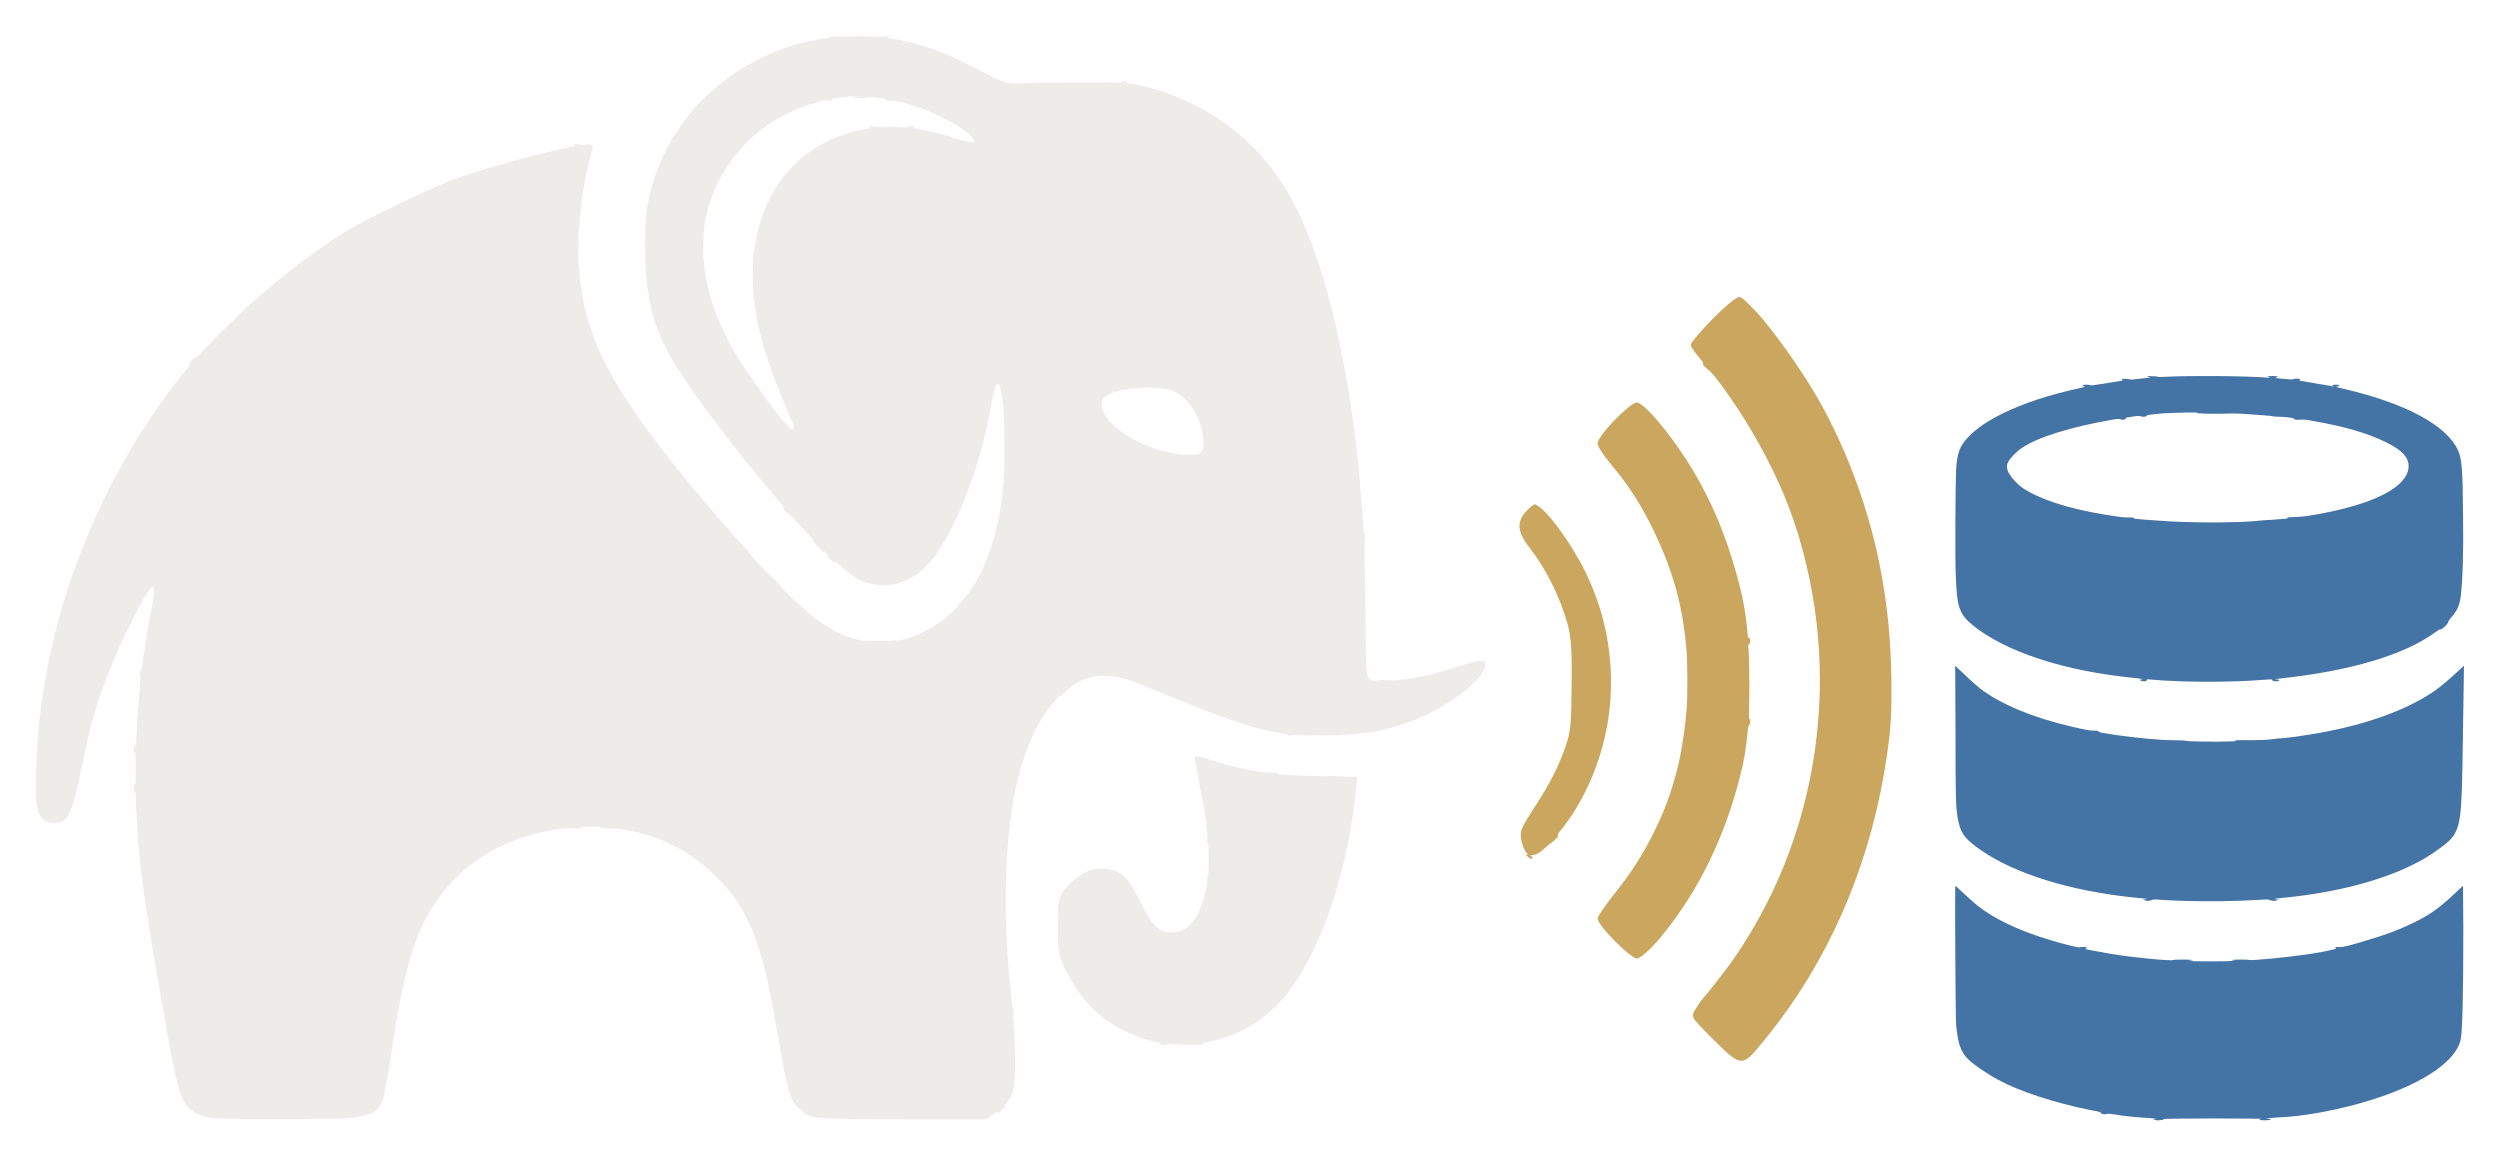
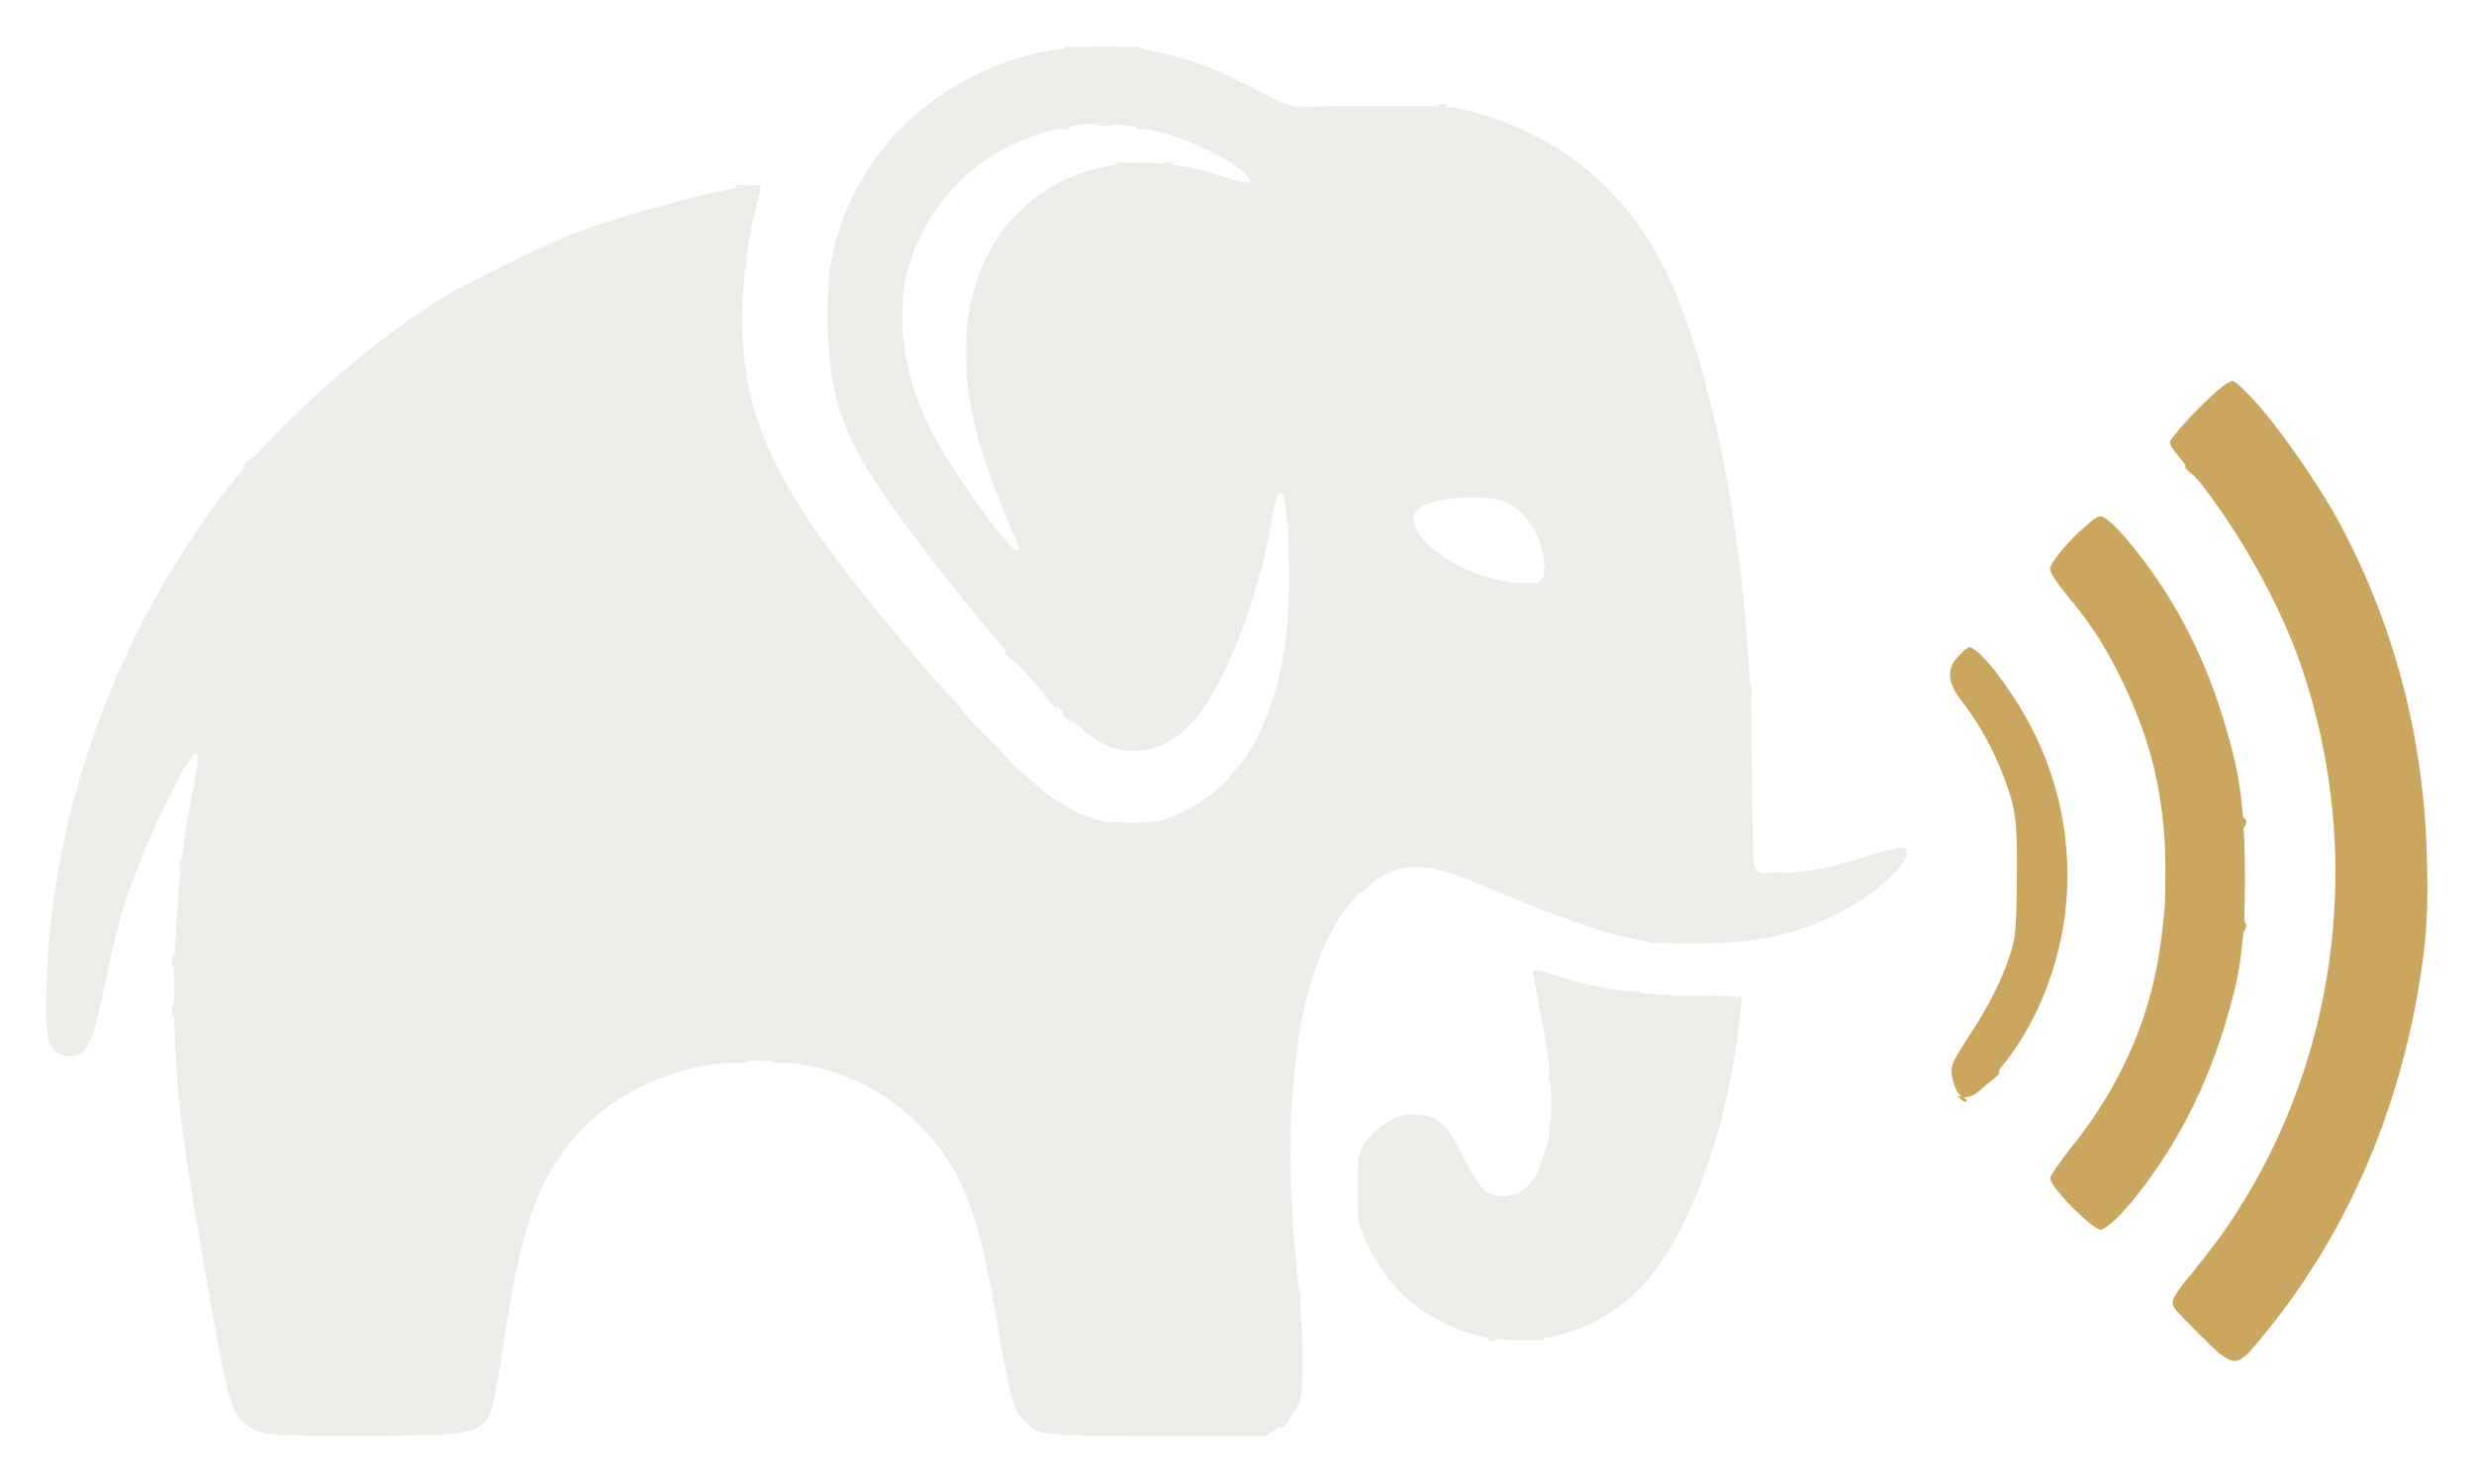
- <svg xmlns="http://www.w3.org/2000/svg" viewBox="621.7 320.2 831.5 384.7" role="img" aria-label="pg-probe">
+ <svg xmlns="http://www.w3.org/2000/svg" viewBox="621.7 320.2 641.2 384.7" role="img" aria-label="pg-probe">
  <path fill="#eeece9" fill-rule="evenodd" d="M697.1 692.3C693.1 692.2 690.3 691.9 688.8 691.3C687.2 690.8 685.2 689.5 684.2 688.4C681.6 685.6 680.3 680.7 676.7 660.3C669.4 619.1 667.7 606.6 667 589.2C666.9 586.9 666.8 584.6 666.8 584C666.8 582.9 666.8 582.9 666.6 583.8C666.4 584.2 666.4 584.2 666.3 583.4C666.1 581.9 666.4 579.9 666.7 581C666.8 581.1 666.8 578.7 666.8 575.6C666.8 572.5 666.8 570 666.8 570.1C666.7 570.2 666.6 570.5 666.6 570.8C666.4 571.2 666.4 571.2 666.3 570.4C666.2 569.4 666.3 567.7 666.5 567.7C666.6 567.7 666.7 567.9 666.8 568.3C666.9 569.5 667 569.4 667 567.8C667 564.4 667.9 551.8 668.4 546.5C668.5 545.8 668.5 545.5 668.4 545.5C668.2 545.5 668.2 545.1 668.2 544.4C668.2 543.3 668.3 543.1 668.6 543.3C668.7 543.5 668.8 543 669 541.7C669.5 537.4 670.4 531.4 671.4 526.4C672.7 519.8 672.9 518.9 672.9 517.2C672.9 516.1 672.9 515.8 672.6 515.6C672.4 515.3 672.3 515.3 671.7 516C670.7 517.1 668.5 520.9 665.6 526.7C662.4 533 660.7 536.8 658.6 542.1C653.8 554.1 652.3 558.9 648.9 575.3C646.2 588.5 644.8 592.2 642.3 593.5C641.3 594.1 638.5 594.1 637.3 593.6C635.3 592.6 634.3 590.7 633.8 586.8C633.5 583.6 633.7 573.1 634.2 566.4C636.8 532.6 647.8 498.5 666 468.3C671.5 459.2 677.8 450.2 683.1 443.8C685.1 441.5 685.7 440.6 684.8 441.4C684.3 441.9 684.3 441.6 684.8 440.9C685.6 439.9 686.6 439 686.9 439.1C687 439.1 688 438.2 689.5 436.5C692.9 433 700.9 425 704.7 421.6C715.4 412 726.4 403.6 736.5 397.3C742.3 393.7 761.7 384.2 770.7 380.6C778.2 377.6 796.6 372.3 809 369.6C811.2 369.2 812.9 368.8 813 368.8C813 368.7 812.9 368.6 812.7 368.6C812.5 368.5 812.4 368.4 812.4 368.3C812.6 368.1 814.6 368.1 814.8 368.3C814.9 368.4 815.5 368.4 816.4 368.3C817.5 368.2 818.1 368.2 818.4 368.3C819.1 368.6 819.1 368.7 817.5 374.4C816.1 379.5 814.7 389.3 814.2 397C813.9 400.6 814 407.3 814.4 411.3C816.6 434.1 826 451.3 855.7 486.7C860.8 492.7 866.6 499.4 867.5 500.3C869.8 502.5 870.7 503.4 870.6 503.6C870.4 504 875.9 509.9 879.7 513.3C880.4 514 881.3 515 881.6 515.4C882.2 516.3 886.4 520.5 887.2 521C887.4 521.1 888.3 522 889.3 522.8C892.2 525.6 896.1 528.3 899.7 530.2C903.9 532.3 907.5 533.4 910.1 533.3C910.7 533.3 912.8 533.4 914.8 533.4C916.8 533.4 918.4 533.4 918.4 533.3C918.5 533.2 919.1 533.2 919.9 533.2C921.5 533.2 923.5 532.7 925.5 531.9C927.6 531 930.9 529.4 932.5 528.3C935.6 526.4 939.8 522.8 940.3 521.7C940.4 521.4 941.1 520.5 941.9 519.7C945.1 516.6 949 509.5 951.3 502.3C953.7 495.2 955.1 487.3 955.7 477.2C955.9 473.4 955.8 460 955.5 456.7C955 451 954.3 447.8 953.6 447.8C952.9 447.8 952.3 449.7 951.3 455C950.2 461.5 949.3 465.3 947.8 470.7C943.9 484.4 938.5 496.8 933.2 504.4C931.6 506.7 928.8 509.6 926.9 511C925 512.4 922.1 513.7 920.1 514.3C916.6 515.2 912.8 515 909.4 513.8C906.7 512.8 904.6 511.4 901 508.2C900 507.3 899.2 506.7 899.2 506.8C899.2 506.8 899.3 507 899.4 507.2C900 507.8 899.5 507.6 898.6 506.9C897.2 505.7 896.9 505.4 897.1 505.1C897.3 504.9 897.1 504.7 896.5 504.1C895.8 503.5 895.7 503.3 895.7 503.6C895.8 503.8 895.8 504 895.7 504C895.6 504 893.5 502 892.8 501.1C892.1 500.2 892 500 892.5 500.1C892.6 500.2 892.1 499.5 891.2 498.7C890.4 497.8 888.7 495.9 887.3 494.4C886 493 884.9 491.8 884.8 491.8C884.6 491.7 883.2 490.6 882.5 489.9C882 489.4 881.9 488.9 882.5 489.1C882.6 489.2 882.2 488.6 881.6 487.9C868.9 473.2 853.3 452.8 847.2 443C840.2 431.7 837.5 423.6 836.5 410.4C836.1 406 836.2 394.9 836.6 391.8C838.3 377.6 844.6 364.5 854.7 354C858.6 350.1 862.1 347.2 866.5 344.2C873.6 339.6 880.5 336.5 888.3 334.5C890.8 333.8 896.4 332.8 897.4 332.8C897.8 332.8 897.8 332.8 897.7 332.6C897.5 332.4 897.6 332.4 898.3 332.3C898.7 332.3 899.5 332.3 899.9 332.3C900.4 332.4 902.2 332.4 904.1 332.3C906.4 332.2 908.4 332.2 910.8 332.3C912.7 332.4 914.6 332.4 915.1 332.4C915.6 332.3 916.3 332.3 916.8 332.3C917.5 332.4 917.6 332.5 917.2 332.6C916.8 332.8 916.8 332.8 917.6 332.9C923.4 333.8 930.4 335.7 936.4 338.2C939.1 339.4 943.8 341.6 950.3 345C954.3 347.1 956.4 347.8 958.4 347.9C959.1 348 961.9 347.9 964.6 347.8C969.5 347.6 991 347.6 993.7 347.7C994.9 347.8 995 347.8 994.7 347.6C994.2 347.3 994.4 347.2 995.6 347.2C996.6 347.2 997.1 347.4 996.6 347.6C996.1 347.8 996.3 348 997 348C998.1 348 1001.5 348.6 1003.8 349.3C1012 351.5 1020 355.1 1026.8 359.6C1039.6 368 1049.3 380.1 1055.9 396C1064.4 416.4 1070.9 446.2 1073.9 479.3C1074.4 484.7 1074.9 492.1 1075.1 495.4C1075.2 497.3 1075.3 497.8 1075.4 497.7C1075.9 497.6 1075.9 500.2 1075.5 500.9C1075.5 501 1075.5 502.3 1075.5 503.6C1075.6 505 1075.7 514.1 1075.8 524C1075.9 535.1 1076.1 542.4 1076.2 543.2C1076.3 544 1076.5 544.9 1076.7 545.3C1077 546 1077.2 546.1 1078.1 546.4C1078.9 546.7 1079.1 546.7 1079.6 546.5C1080.1 546.4 1080.9 546.3 1082.4 546.4C1086 546.6 1086.3 546.5 1092 545.7C1095.5 545.1 1100.8 543.8 1105.5 542.2C1109.9 540.8 1112.5 540.2 1114 540C1115.2 540 1115.3 540 1115.6 540.3C1117 542.5 1112.2 548.1 1104.4 553.3C1099.4 556.6 1094.2 559.1 1088.2 561.1C1080.1 563.9 1070.5 565 1057.8 564.8C1051.5 564.6 1051.8 564.6 1050.9 564.8C1050.3 564.8 1050 564.8 1049.6 564.5C1049.2 564.3 1048.8 564.2 1048.7 564.2C1048 564.2 1043.6 563.3 1040.7 562.6C1033.7 560.8 1023 556.9 1007.2 550.3C1001.3 547.9 999.3 547.1 997.2 546.4C991.9 544.8 987.7 544.5 983.9 545.6C981.3 546.3 977.8 548.4 976.6 549.7C975.9 550.6 974.4 551.9 974.2 551.7C974 551.6 971.7 554.2 970.4 555.9C964.5 563.8 960.2 576 958 591.1C957.5 594.8 956.9 600.4 956.8 602.9C956.7 603.7 956.6 605.5 956.5 606.9C956.2 611.3 956.1 621.5 956.3 626.7C956.6 634.9 956.7 635.3 956.9 639C957.5 647 958.3 655 958.6 655.4C958.8 655.7 958.8 656 958.8 656.6C958.6 657.6 958.6 657.9 958.9 662.1C959.3 667.1 959.4 675.5 959.2 678.6C958.9 683.2 958.4 684.7 956.6 686.9C955.9 687.7 955.7 688 955.9 688.1C956.1 688.3 955.3 689.2 954.1 690.2C953.4 690.7 953.1 690.7 953.6 690.2C954.2 689.5 953.7 689.7 951.7 691.1L949.6 692.5L927.8 692.5C895.9 692.5 892.5 692.3 889.8 690.8C888.6 690.1 886.3 687.8 885.6 686.6C883.8 683.4 883.2 680.8 879.6 660C876.5 642.3 873.9 633 869.8 625.1C866.9 619.6 864.1 615.9 859.1 611C851.8 604 843.8 599.6 833.7 597C831.2 596.4 826.8 595.7 825.8 595.7C823.4 595.8 822.5 595.7 821.8 595.4C821.2 595.2 820.4 595.2 818.1 595.2C815.5 595.2 815.2 595.2 815 595.5C814.9 595.7 814 595.8 810.7 595.7C809.5 595.6 805.1 596.3 802.2 596.9C782.1 601.4 767.6 613.7 760.4 632.2C757 641.1 754.7 651.6 751.9 670.3C750.6 679.2 749.3 685.8 748.5 687.4C747.9 688.5 746.4 689.9 745.3 690.5C743.5 691.3 740.9 691.8 736.1 692.2C733 692.4 702.4 692.5 697.1 692.3ZM1007.7 667.6L1007.2 667.4L1007.6 667.2C1007.9 667.1 1007.7 667 1006.4 666.8C1002.9 666.1 999 664.7 995.4 662.9C987.1 658.8 980.8 652.3 976.6 643.7C973.7 638 973.6 637.1 973.6 628.2C973.6 620.9 973.7 619.9 974.6 617.9C975.9 615.3 979.2 612.2 982.6 610.4C984.8 609.3 985.8 609.1 988.2 609.1C991.5 609.1 993.8 610 995.9 612C997.4 613.5 998.7 615.5 1001 620.2C1004.9 627.8 1006.6 629.7 1009.9 630.2C1012.7 630.6 1015.5 629.8 1017.4 627.9C1019.2 626.2 1020.5 623.8 1021.8 619.7C1022.9 616.5 1023.2 614.8 1023.2 612.9C1023.2 611.7 1023.2 611.3 1023.4 611.2C1023.6 611.1 1023.7 610.5 1023.7 607.2C1023.8 602.7 1023.6 600.7 1023.3 600.5C1023.2 600.4 1023.1 600 1023.2 599C1023.3 598.1 1023.2 596.9 1023.1 595.8C1022.9 594.9 1022.8 593.5 1022.7 592.8C1022.4 590.8 1021.8 587.1 1020.9 582.8C1020.1 578.4 1019 572.4 1019 572.1C1019 571.9 1019.2 571.8 1019.8 571.8C1020.7 571.8 1021.8 572.1 1024.6 573C1031.4 575.3 1040.6 577.2 1044.8 577.2C1046.1 577.2 1046.7 577.3 1046.7 577.4C1046.7 577.7 1047.4 577.8 1050.7 578C1053.9 578.2 1062.3 578.5 1063.8 578.3C1064.5 578.3 1065.6 578.3 1066.3 578.4C1067 578.4 1068.8 578.5 1070.4 578.5C1072.5 578.5 1073.2 578.6 1073.2 578.7C1073.2 579.2 1072 589.4 1071.7 591.1C1067.7 618.9 1057.3 644.4 1045.5 655.4C1043.2 657.5 1041.8 658.6 1039.2 660.4C1034.7 663.4 1029.3 665.6 1024 666.7C1021.7 667.2 1021.6 667.2 1021.7 667.3C1021.9 667.6 1021.2 667.9 1020.4 667.7C1020.1 667.7 1018.5 667.6 1016.9 667.7C1015.4 667.7 1013.2 667.6 1012 667.5C1010.3 667.4 1009.9 667.4 1009.6 667.6C1009.2 667.9 1008.2 667.9 1007.7 667.6ZM1016.5 471.4C1017.1 471.3 1018 471.3 1018.7 471.4C1020 471.5 1020.5 471.3 1021.2 470.5C1021.8 469.8 1022.1 468.6 1021.9 466.6C1021.5 458.8 1016.6 451.6 1010.8 449.9C1008.5 449.3 1004 448.9 1000.8 449.2C993.9 449.7 989.8 451 988.5 453.1C986.4 456.8 992.1 463.3 1001.3 467.6C1004.6 469.2 1008.5 470.4 1012.9 471.1C1015 471.5 1015.2 471.5 1016.5 471.4ZM885.7 462.6C885.9 462.2 885.7 461.7 884.1 458C876.6 440.4 873.5 430.1 872.3 418.5C872 415.2 872 406.9 872.4 404.1C874 392 878.4 382.4 885.8 375.1C888.5 372.4 889.7 371.5 892.8 369.5C897.2 366.6 903.9 364 909.2 363.2C909.9 363.1 910.6 362.9 910.8 362.9L911.2 362.8L910.9 362.6C910.6 362.6 910.5 362.5 910.5 362.4C910.7 362.2 913.4 362.3 913.5 362.5C913.5 362.5 914.5 362.5 915.8 362.5C917.7 362.3 919.7 362.4 922.7 362.6C923.3 362.6 923.7 362.6 923.5 362.6C923.1 362.4 923.6 362.2 924.6 362.2C925.7 362.2 926.1 362.4 925.6 362.6C925.3 362.8 925.4 362.8 925.8 362.9C930.8 363.7 933.9 364.4 938.7 366C943.4 367.5 945.2 367.8 945.7 367.3C946.2 366.6 943.7 364.3 940.1 362C937.3 360.3 933.4 358.3 929.6 356.8C925.2 355.1 919.1 353.4 918.5 353.7C917.9 354 916.2 353.7 916.4 353.3C916.5 353.1 916.2 353.1 914 352.8C911.8 352.5 909.8 352.3 910.3 352.5C911.2 352.8 908.2 352.9 905.9 352.7C904.3 352.6 904.9 352.3 907.2 352.3L909.2 352.3L907.7 352.2C905.9 352.1 903 352.4 900.2 352.8C898.7 353 898.4 353.1 898.6 353.3C899.2 353.7 897.6 354 896.8 353.6C896.3 353.4 894.5 353.8 891.2 354.9C879.5 358.6 870 365.7 863.5 375.7C861.7 378.3 859.5 382.7 858.4 385.7C856.9 389.9 855.8 395 855.7 398.4C855.7 399.4 855.6 401.1 855.6 402.2C855.4 407.7 856.7 415.6 858.9 422C861.3 428.8 864.4 435.1 869.4 442.6C872.6 447.5 877.7 454.6 880.7 458.4C882.4 460.5 884.8 463 885.2 463C885.4 463 885.6 462.8 885.7 462.6Z" />
  <path fill="#cba65e" d="M1199.2 672.6C1198.8 672.4 1197.8 671.7 1197.1 671.2C1195.4 669.9 1186.5 661 1185.5 659.6C1184.6 658.4 1184.6 657.8 1185.2 656.5C1185.7 655.6 1187.4 653.1 1188 652.4C1189.4 650.9 1194.7 644.1 1197.2 640.7C1221.3 606.9 1231.4 564 1225.2 522.1C1223.3 509.3 1219.8 496.2 1215.2 485.2C1210.5 473.8 1203.5 461.3 1196.3 451.2C1193.3 446.9 1191 444 1189.9 443.2C1188.4 442 1187.9 441.4 1188.1 441.1C1188.3 440.9 1188 440.6 1187 439.3C1185.5 437.6 1184.2 435.8 1184.1 435.1C1184 434.8 1184.1 434.5 1184.8 433.6C1186.4 431.5 1188.5 429.1 1191.9 425.7C1195.3 422.3 1198.1 419.9 1199.4 419.3L1200.2 418.9L1201 419.3C1201.9 419.8 1205.5 423.4 1207.8 426.1C1214.7 434.4 1223.2 446.8 1228.1 455.9C1237.2 472.8 1243.9 491.8 1247.4 510.8C1249.6 522.8 1250.6 533.3 1250.8 547.1C1250.9 557.1 1250.6 562.6 1249.3 571.4C1244.5 604.6 1232.2 634.9 1213.2 660.2C1210.1 664.3 1206.1 669.2 1204.6 670.8C1202.4 673 1201.1 673.5 1199.2 672.6ZM1164.8 638.4C1163.1 637.3 1161.6 635.9 1158.8 633.2C1154.8 629.1 1152.9 626.5 1153.1 625.5C1153.3 624.7 1155.3 621.8 1158 618.3C1164.2 610.6 1168.1 604.5 1171.9 596.8C1174.2 592.1 1175.6 588.8 1177.3 583.8C1180.2 574.9 1181.7 567.2 1182.7 555.8C1183 552 1183 540.4 1182.6 536.2C1181.4 521.9 1178.3 510.6 1172 497.3C1168.2 489.3 1164.3 483 1159.2 476.7C1156.1 473 1154.8 471.2 1153.9 469.7C1152.9 467.9 1152.8 467.6 1153.5 466.4C1155.1 463.5 1159.7 458.6 1163.4 455.6C1164.9 454.4 1165.8 453.9 1166.4 454.1C1167.5 454.3 1170.6 457.2 1173.4 460.6C1184.4 473.8 1192.5 488.9 1197.8 506.2C1200.7 515.5 1202.1 521.9 1202.8 529.5C1203 532 1203.1 532.6 1203.3 532.4C1203.4 532.1 1203.5 532.1 1203.6 532.5C1204 533 1203.9 534 1203.5 534.4C1203.2 534.6 1203.1 534.8 1203.2 535.6C1203.5 537.8 1203.6 548.1 1203.5 553.4C1203.3 558.3 1203.4 559.1 1203.6 559.4C1204 559.9 1203.9 560.9 1203.5 561.3C1203.2 561.6 1203.1 562.1 1202.9 564.2C1202.4 569.4 1201.8 573.1 1200.5 578.2C1195.3 598.8 1186.7 616.4 1174.4 631.5C1170.9 635.8 1167.3 639 1166 639C1165.8 639 1165.3 638.7 1164.8 638.4ZM1130.3 605.5C1130.1 605.4 1129.7 605 1129.5 604.8L1129.1 604.3L1129.7 604.4L1130.2 604.5L1129.7 604.1C1128.6 603.2 1127.5 600 1127.5 597.9C1127.5 596 1128.1 594.9 1132 588.8C1137.1 581.1 1140.3 574.7 1142.5 568.2C1144.1 563.5 1144.3 561 1144.4 549.4C1144.6 534.4 1144.3 530.8 1141.9 524C1139.3 516.3 1135.3 508.8 1130.9 503C1129 500.5 1128.7 500 1128 498.6C1126.8 496.2 1126.8 494.1 1127.9 492.1C1128.5 491 1130.6 488.8 1131.5 488.3L1132.2 487.9L1132.9 488.3C1136.3 489.9 1144.5 501.2 1149 510.4C1154.4 521.6 1157.2 532.8 1157.5 545.2C1157.6 552 1157.1 557.6 1155.8 563.8C1153.3 575.8 1147.9 587.7 1140.6 596.6C1139.8 597.6 1139.7 597.9 1139.8 598.1C1140 598.3 1140 598.4 1139.7 598.7C1139.3 599.2 1138.4 600 1137.7 600.5C1137.4 600.7 1136.4 601.5 1135.5 602.3C1133.7 603.9 1132.7 604.5 1131.5 604.6L1130.7 604.7L1131.1 605C1131.9 605.7 1131.2 606.2 1130.3 605.5Z" />
-   <path fill="#4474a6" fill-rule="evenodd" d="M1338.9 692.8C1338.8 692.7 1338.5 692.6 1338.2 692.6C1337.8 692.4 1337.8 692.4 1338.5 692.3C1339 692.3 1338.6 692.2 1337 692.1C1332.1 691.8 1327.9 691.4 1324.6 690.8C1323.4 690.6 1322.7 690.6 1322.5 690.7C1321.9 691 1320.3 690.7 1320.4 690.3C1320.5 690.1 1319.3 689.8 1316.9 689.4C1304.7 686.9 1293.4 683.2 1286.2 679.3C1283.9 678.1 1279.8 675.4 1277.9 673.9C1274.1 670.9 1273 668.3 1272.3 661C1272.1 659.1 1271.9 618.1 1272 615.7L1272.1 614.8L1275.1 617.6C1276.7 619.1 1278.7 620.8 1279.4 621.4C1285.2 626 1293.6 629.9 1304 633C1307.7 634.1 1313.2 635.5 1313.4 635.3C1313.6 635.1 1315.6 635.1 1315.7 635.3C1315.8 635.4 1315.7 635.5 1315.6 635.6C1315.4 635.7 1315.4 635.8 1315.4 635.9C1315.6 636 1320.1 636.8 1323.5 637.4C1330.4 638.6 1343.7 639.9 1344.5 639.5C1344.9 639.3 1350.2 639.3 1350.8 639.5C1351.2 639.6 1351.1 639.6 1350.5 639.7C1350.2 639.7 1349.8 639.7 1349.8 639.8C1349.8 640 1363.1 640 1364.5 639.8L1365.4 639.7L1364.6 639.7C1364 639.7 1363.8 639.6 1364.1 639.5C1364.5 639.3 1369.3 639.3 1369.9 639.5C1370.8 639.7 1381.5 638.7 1388.5 637.7C1391.4 637.3 1396.5 636.4 1398.1 635.9C1398.7 635.8 1398.8 635.7 1398.6 635.6C1398 635.3 1398.6 635.1 1399.8 635.2C1401.2 635.2 1402.5 634.9 1409.1 632.9C1415.8 630.9 1420 629.3 1424.2 627.2C1429.5 624.7 1432.8 622.4 1437.8 617.7L1440.9 614.8L1441 629.7C1441 649.9 1440.7 663.7 1440.1 666.1C1437.8 675.7 1419.3 685.3 1394 690.1C1388 691.2 1383.7 691.7 1378.5 691.9C1375.8 692.1 1374.3 692.3 1376 692.3C1376.6 692.3 1377 692.4 1377 692.5C1377 692.7 1375.3 692.9 1374.2 692.8C1372.9 692.6 1372.8 692.4 1373.9 692.3C1374.5 692.3 1367.3 692.2 1358 692.2C1348.7 692.2 1341.1 692.3 1341.2 692.4C1341.3 692.4 1341.4 692.5 1341.3 692.6C1341.1 692.7 1339.2 692.9 1338.9 692.8ZM1347.1 619.8C1345.3 619.8 1342.5 619.6 1340.8 619.5C1338.1 619.3 1337.7 619.3 1337.2 619.6C1336.7 619.9 1335.5 619.9 1334.9 619.6L1334.4 619.4L1335.2 619.3L1335.9 619.2L1335.3 619.1C1335 619.1 1333.2 618.9 1331.3 618.7C1310.1 616.5 1291.9 610.8 1280.6 603C1275.1 599.2 1273.7 597.3 1272.8 592.1C1272.2 588.1 1272.1 586 1272.1 563.4L1272 541.6L1273 542.6C1273.6 543.1 1275.1 544.5 1276.3 545.7C1277.5 546.8 1279.3 548.4 1280.4 549.3C1287.5 554.6 1297.9 558.9 1310.8 561.9C1315.6 563 1316.6 563.2 1318.2 563.2C1319.4 563.2 1319.7 563.3 1319.7 563.5C1319.8 563.8 1320.4 563.9 1325.7 564.7C1333.1 565.7 1340 566.4 1344.9 566.4C1347.3 566.4 1348.6 566.5 1348.6 566.6C1348.8 566.8 1358.9 567 1362.9 566.8C1364.6 566.8 1365.7 566.7 1365.3 566.7C1364.8 566.6 1364.8 566.6 1365.1 566.5C1365.4 566.4 1367.5 566.3 1370.1 566.4C1373.3 566.4 1375.3 566.3 1377.1 566.1C1378.5 565.9 1380.3 565.7 1381.2 565.7C1383.4 565.5 1386.4 565.1 1390 564.5C1406.2 561.9 1419.6 557.4 1429.3 551.4C1432.1 549.7 1435 547.4 1439.5 543.2L1441.2 541.6L1441.2 543.3C1441.2 545.1 1440.9 561.1 1440.7 575.6C1440.3 595.6 1439.8 597.5 1433.5 602.1C1430.1 604.6 1427.9 606 1424.4 607.7C1413.5 613.2 1398.6 617 1382.2 618.7C1380.2 618.9 1378.5 619.1 1378.3 619.1C1378.2 619.2 1378.4 619.3 1378.8 619.3L1379.6 619.4L1379.1 619.6C1378.5 619.9 1377.4 619.9 1376.7 619.6C1376.2 619.3 1375.8 619.3 1373 619.5C1365 620 1354.6 620.1 1347.1 619.8ZM1346.8 546.8C1343.4 546.7 1338.9 546.4 1336.8 546.2C1336 546.1 1335.7 546.2 1335.7 546.3C1336 546.8 1334.6 547 1333.8 546.6C1333.2 546.4 1333.4 546.2 1334.1 546.1C1335 546.1 1334.5 546 1331.7 545.7C1308.2 543.4 1288.8 537 1277.9 528.2C1273.3 524.4 1272.6 522.2 1272.2 511.8C1271.9 506 1272.1 480.1 1272.3 476.3C1272.7 470.6 1273.5 468.6 1276.4 465.5C1279.2 462.6 1282.5 460.4 1287.6 457.8C1294.8 454.3 1302.8 451.6 1314.2 449.1C1315.2 448.9 1315.2 448.9 1314.8 448.7C1314.5 448.5 1314.4 448.4 1314.4 448.3C1314.6 448.1 1316.6 448.1 1316.8 448.3C1316.9 448.5 1318.2 448.3 1321.4 447.8C1323.9 447.4 1326.4 447 1326.9 446.9C1327.7 446.8 1327.8 446.8 1327.6 446.6C1327.5 446.5 1327.4 446.3 1327.4 446.3C1327.6 446.1 1329.6 446.2 1329.8 446.3C1329.9 446.5 1330.4 446.5 1331.4 446.4C1332.3 446.3 1333.8 446.1 1334.9 446C1336.8 445.8 1337.6 445.7 1336.7 445.7C1336.4 445.7 1336.1 445.6 1336 445.5C1335.8 445.4 1336 445.3 1336.6 445.3C1338 445.3 1339.2 445.4 1339.3 445.5C1339.4 445.6 1340.7 445.6 1342.7 445.5C1349.3 445.1 1368.4 445.2 1375.9 445.8C1377.1 445.8 1377.2 445.8 1376.2 445.6C1375.8 445.4 1375.8 445.4 1376.6 445.3C1377.7 445.2 1379.3 445.3 1379.3 445.5C1379.3 445.6 1379 445.7 1378.6 445.8C1378.1 445.9 1378.5 446 1381.1 446.2C1383.3 446.4 1384.3 446.5 1384.4 446.3C1384.6 446.1 1386.6 446.1 1386.7 446.3C1386.8 446.4 1386.7 446.6 1386.6 446.6C1386.2 446.8 1386.2 446.8 1390.1 447.4C1391.6 447.7 1394 448.1 1395.4 448.3C1397.7 448.8 1398.6 448.9 1397.7 448.6C1397.5 448.5 1397.4 448.4 1397.4 448.3C1397.6 448.1 1399.6 448.1 1399.7 448.3C1399.9 448.5 1399.3 448.8 1398.7 448.8C1398.5 448.9 1399.4 449.1 1400.7 449.4C1421.5 454.2 1435.3 461.5 1439.2 469.9C1440.5 472.7 1440.8 476.4 1440.9 490.8C1441.1 503.5 1440.8 513.5 1440.1 518.9C1439.7 521.7 1438.9 523.5 1436.6 526C1436.2 526.6 1435.9 527.1 1435.9 527.2C1436 527.4 1435.2 528.4 1434.1 529.2C1433.7 529.5 1433.4 529.7 1433.4 529.5C1433.3 529.4 1432.7 529.8 1431.8 530.4C1421.5 538 1403.4 543.4 1379.8 545.9C1378.1 546.1 1377.8 546.1 1378.6 546.1C1379.7 546.2 1380.1 546.4 1379.5 546.7C1378.9 547 1377.2 546.7 1377.4 546.3C1377.5 546.1 1377.3 546.1 1373.2 546.4C1365.4 547 1354.8 547.1 1346.8 546.8ZM1367.1 493.8C1370.2 493.6 1372.7 493.5 1372.8 493.4C1372.9 493.4 1373.9 493.3 1375.1 493.2C1376.3 493.2 1378.3 493 1379.6 492.9C1381 492.8 1382.1 492.7 1382.3 492.7C1382.4 492.7 1382.5 492.6 1382.5 492.5C1382.4 492.3 1382.9 492.2 1384.3 492.2C1385.4 492.2 1387.3 492 1388.6 491.9C1409.1 488.7 1421.4 483.1 1422.7 476.3C1423.3 472.8 1421.1 470.1 1415.1 467.2C1409 464.2 1401.3 462 1390.9 460.2C1388.5 459.7 1387.7 459.7 1386.7 459.8C1385.4 459.9 1384.4 459.7 1384.6 459.4C1384.7 459.2 1381.4 458.8 1379.6 458.8C1378.9 458.8 1378.2 458.8 1377.9 458.7C1377.4 458.5 1373.1 458.2 1367.1 457.8C1365.4 457.7 1362.7 457.7 1361 457.8C1357.4 457.9 1350.4 457.7 1352.5 457.5C1353.2 457.4 1351.5 457.4 1348.7 457.4C1345.9 457.5 1342.4 457.6 1340.9 457.7C1339.4 457.9 1337.7 458 1337 458.1C1336.3 458.2 1335.7 458.3 1335.8 458.3C1336 458.7 1334.4 459 1333.8 458.7C1333.6 458.5 1332.9 458.5 1331.4 458.7C1328.9 459.1 1328.6 459.1 1328.7 459.3C1329 459.8 1327.5 460 1326.8 459.6C1326.4 459.5 1325.9 459.5 1324.2 459.8C1310.5 462.2 1299.5 465.6 1294.3 469.1C1292.6 470.2 1290.2 472.6 1289.6 473.9C1289.1 474.8 1289.1 475.6 1289.4 476.6C1290 478.3 1292.2 480.9 1294.3 482.4C1299.7 486.1 1309.2 489.3 1321.4 491.3C1325.7 492 1328.3 492.4 1329.2 492.3C1330.7 492.3 1331.5 492.3 1331.4 492.5C1331.3 492.7 1331.8 492.8 1334.6 493C1336 493.1 1338.5 493.3 1340.3 493.4C1347.9 494 1358.3 494.1 1367.1 493.8Z" />
</svg>
